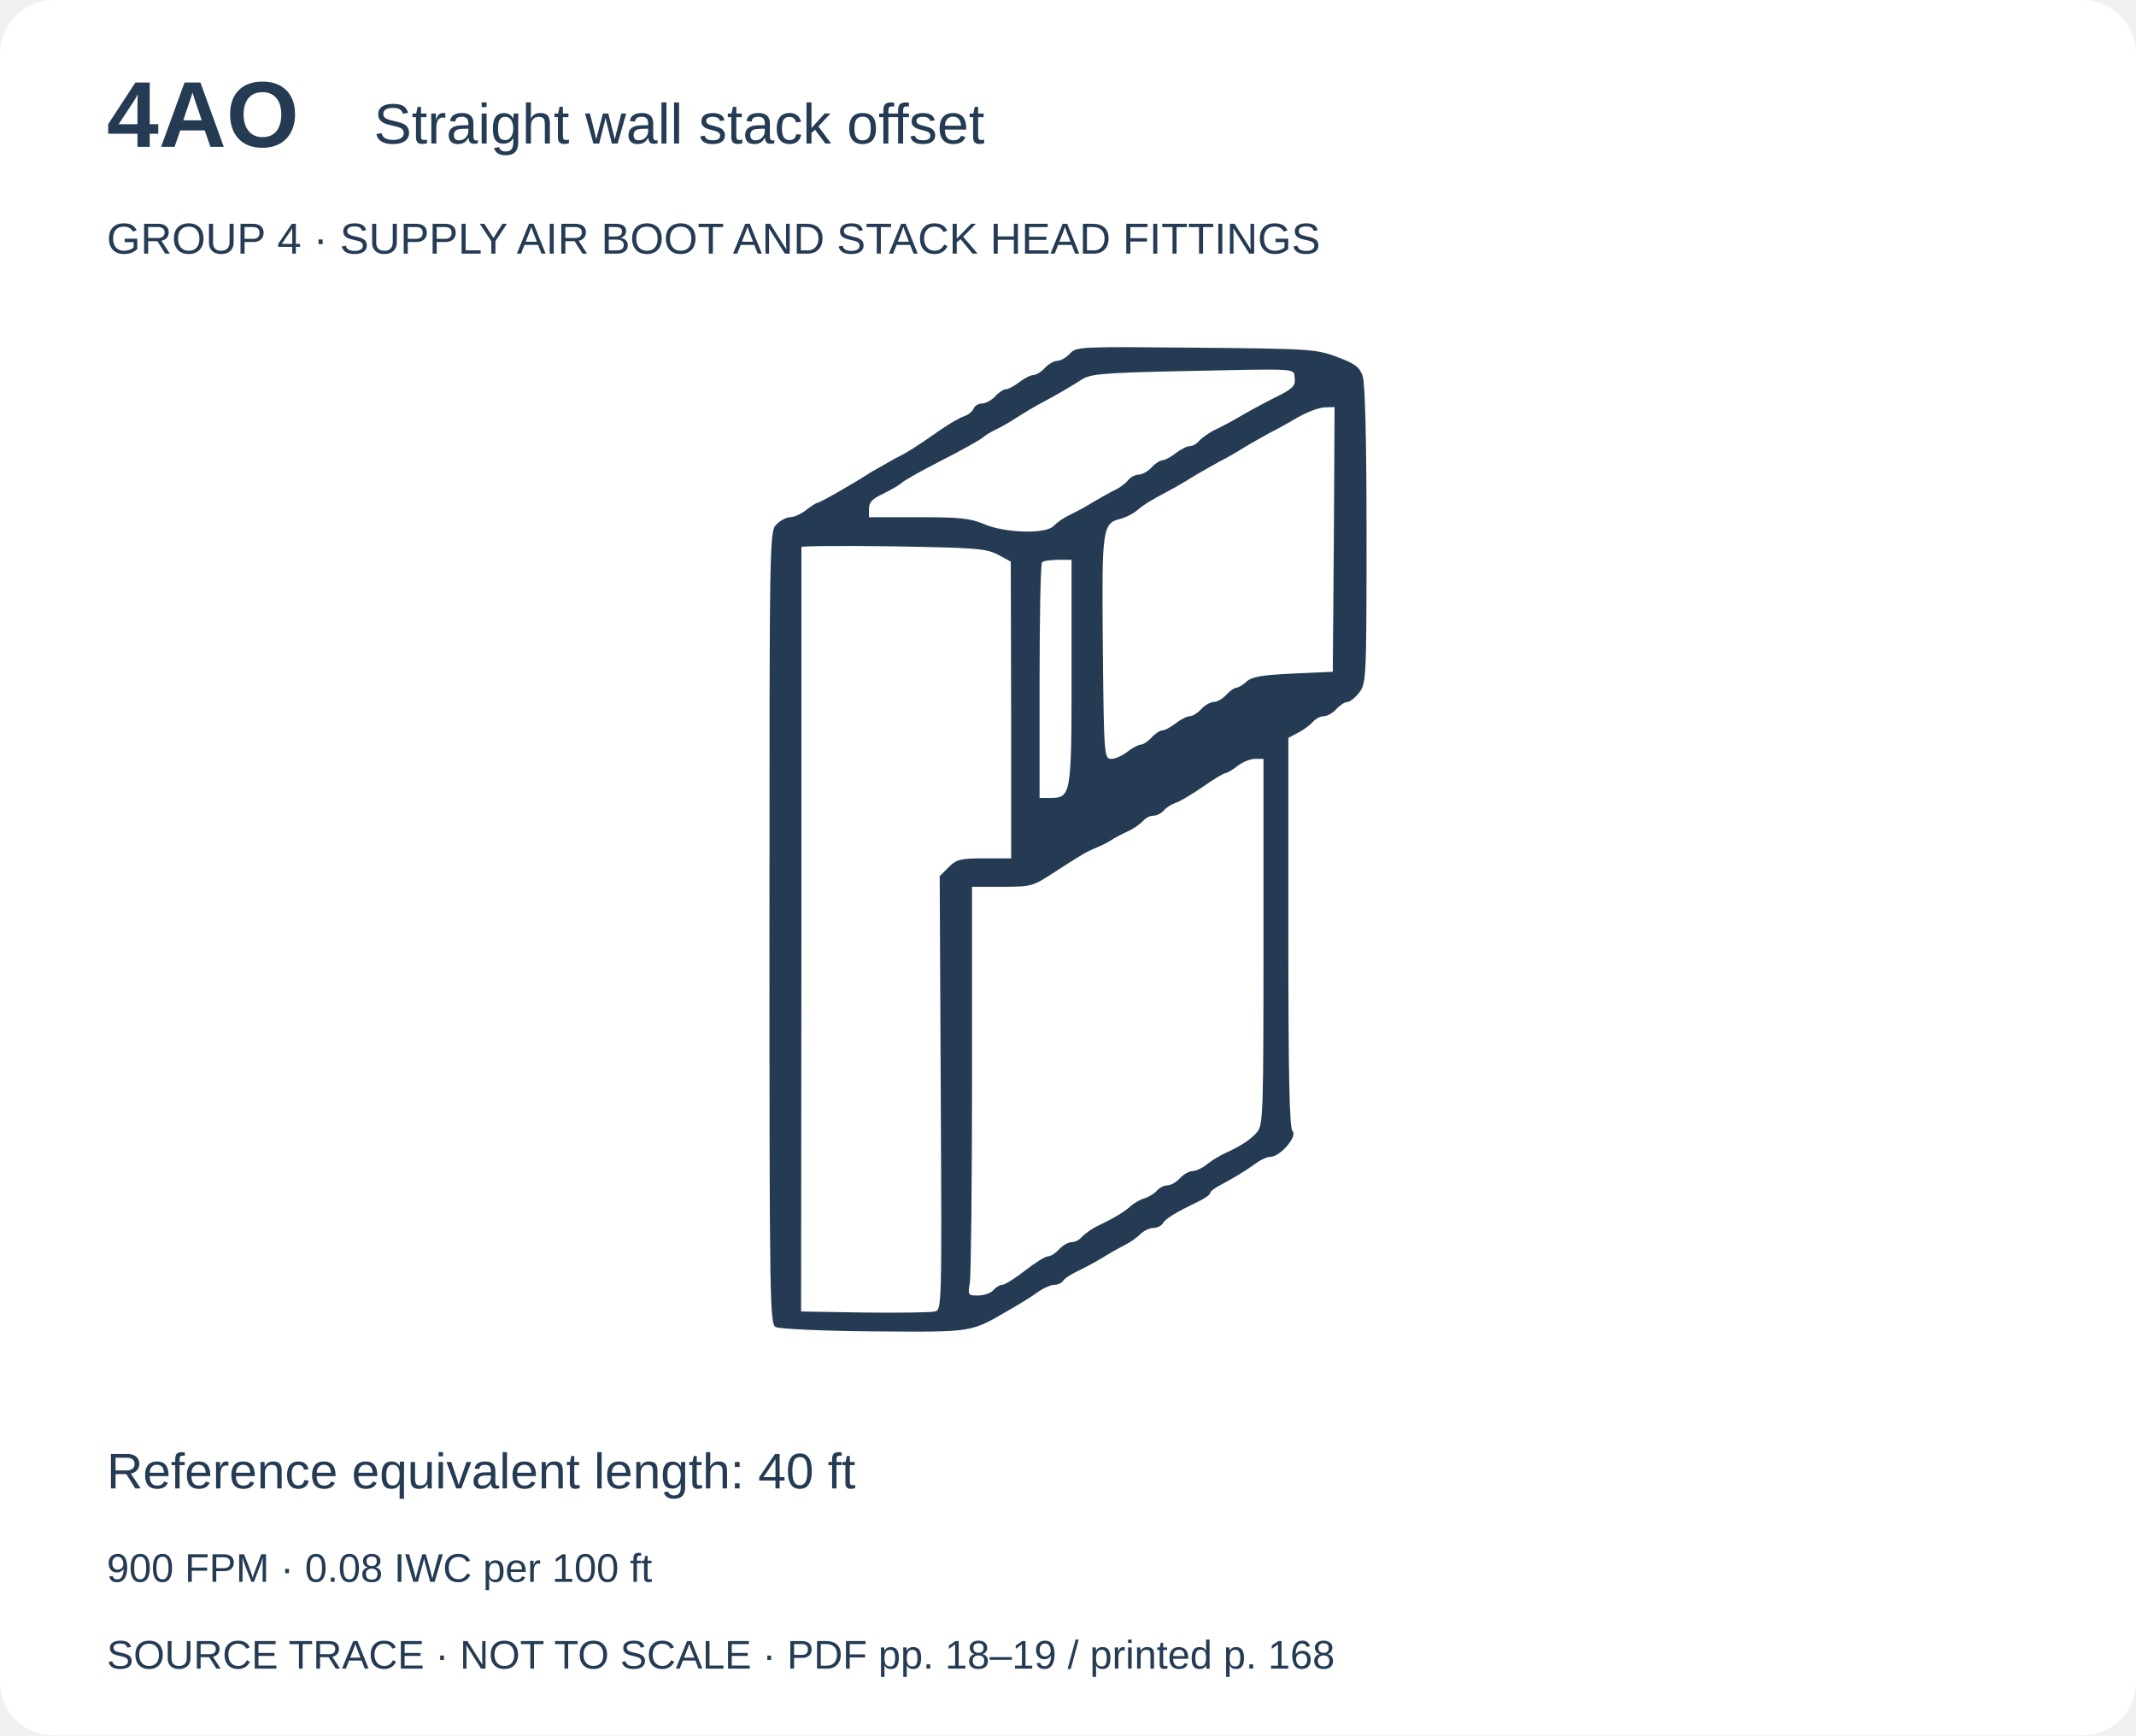
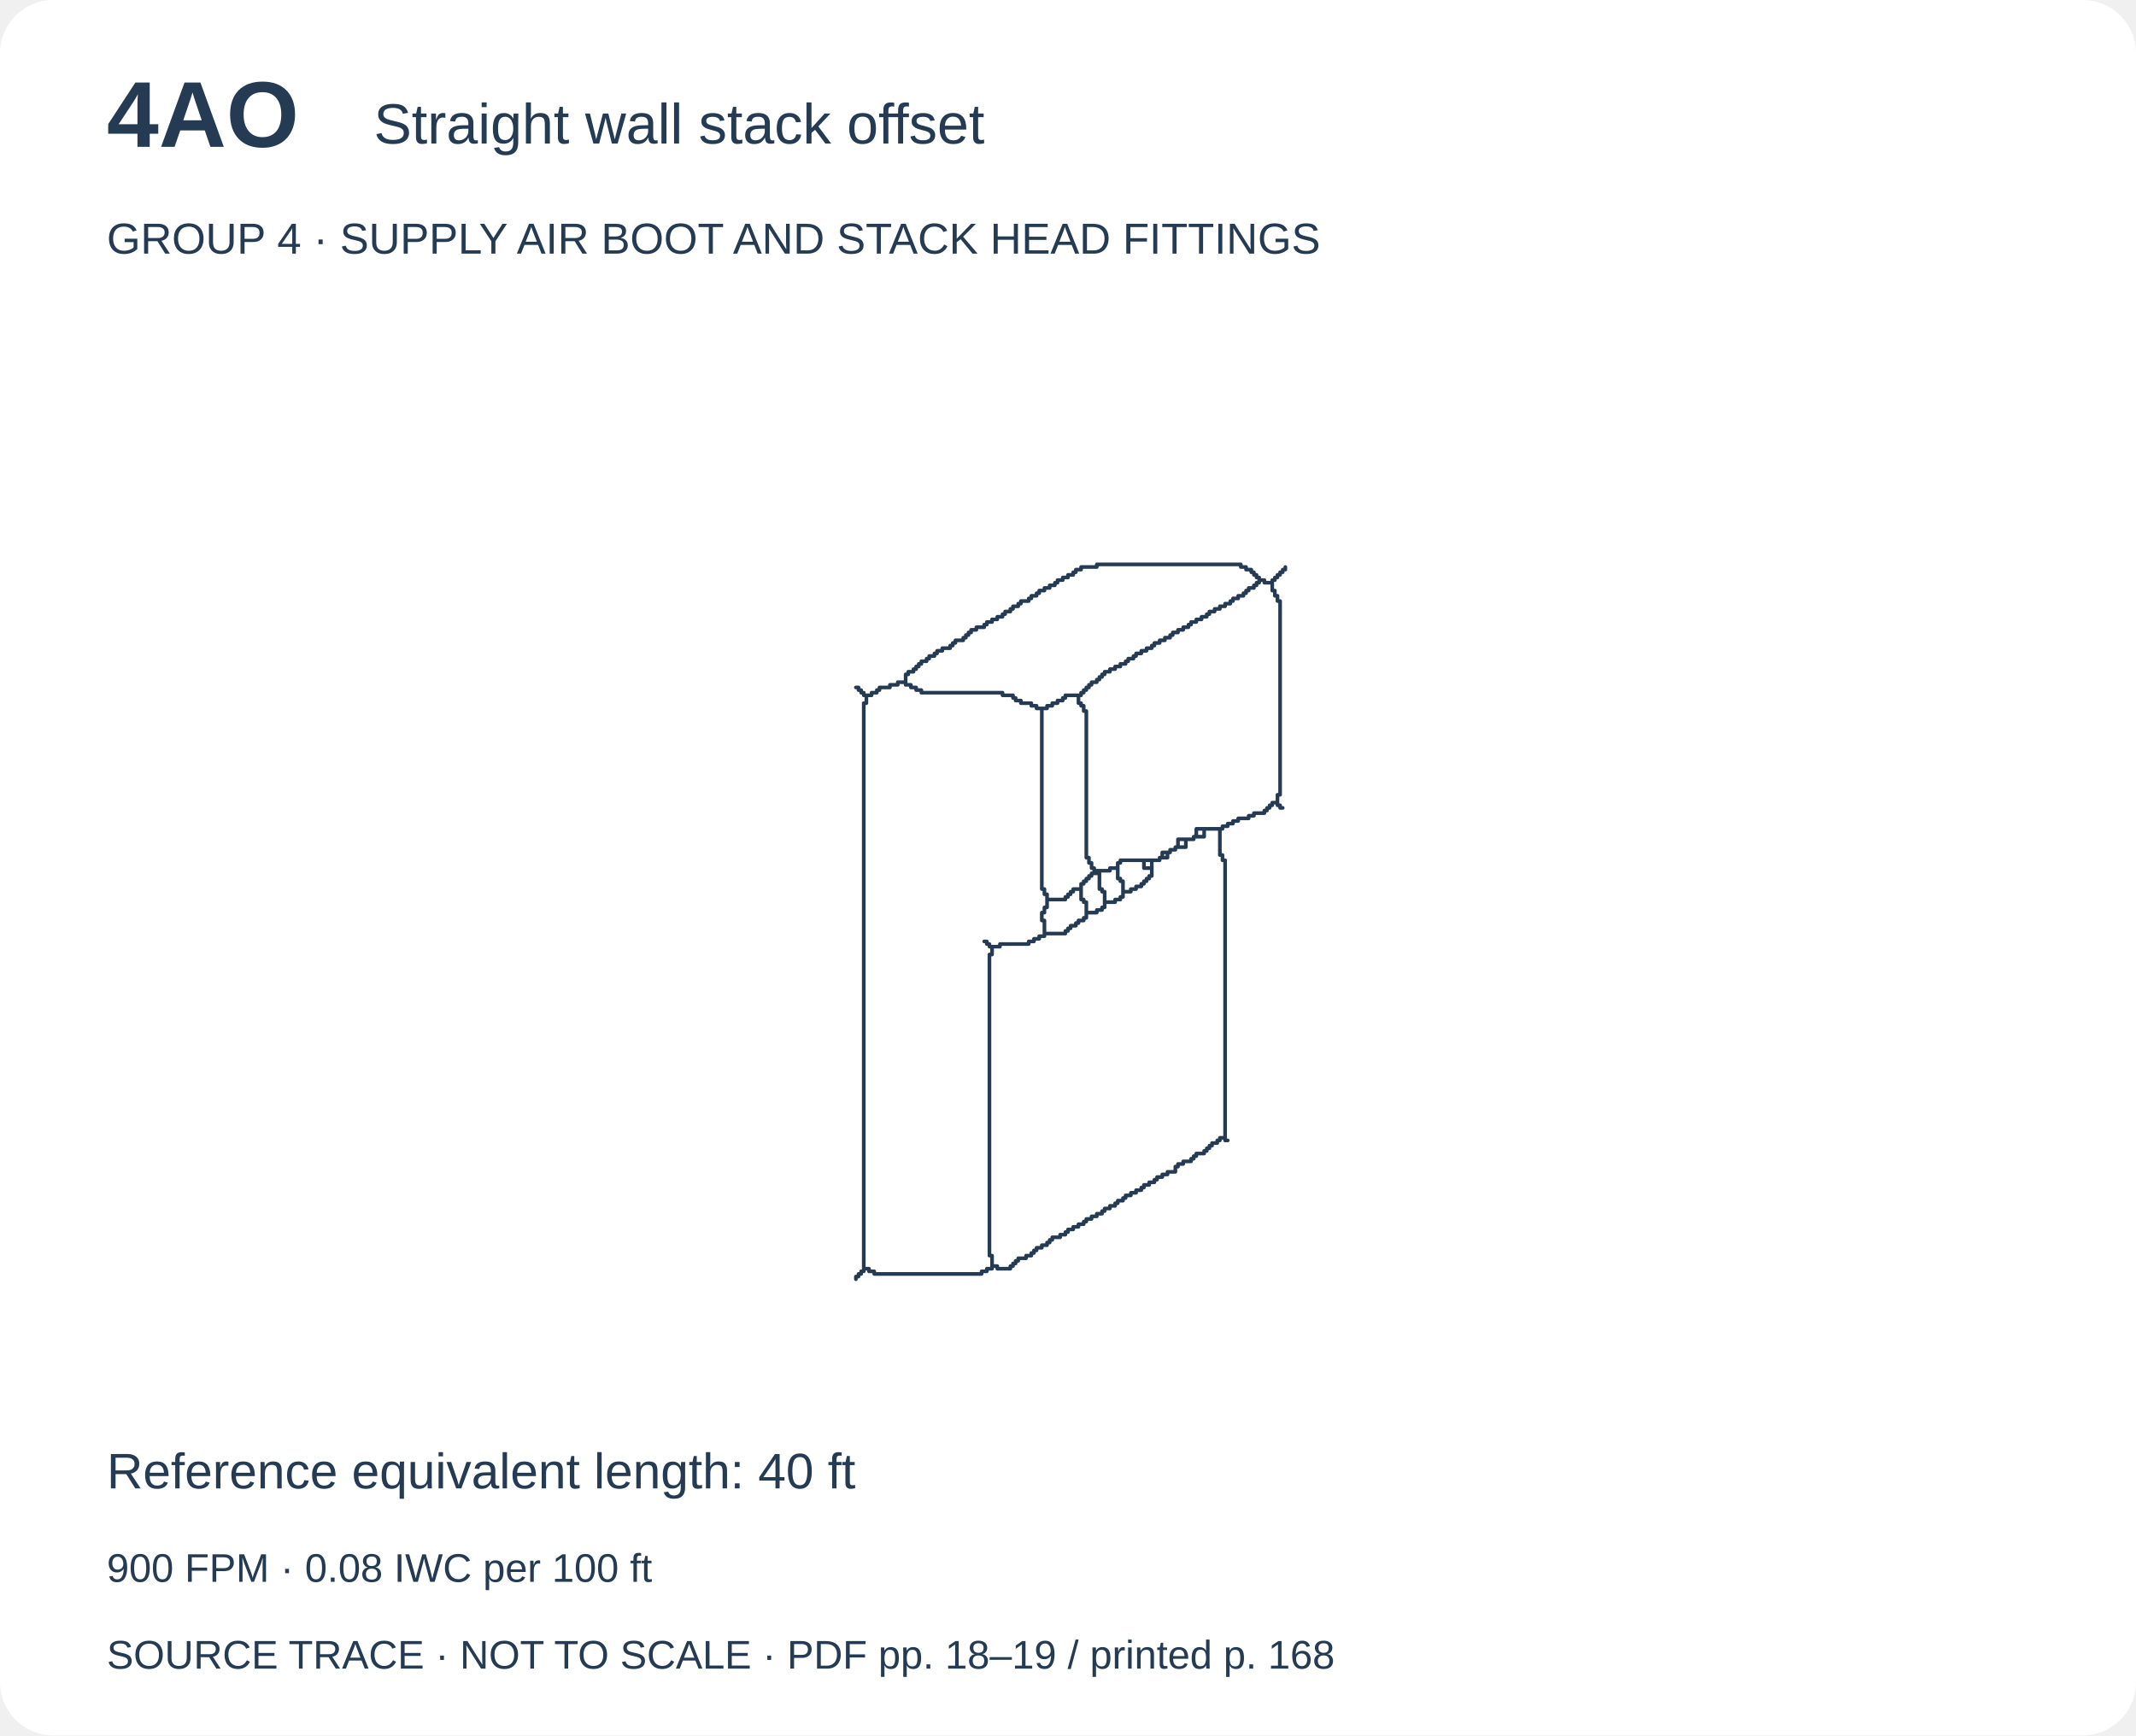
<svg xmlns="http://www.w3.org/2000/svg" width="640" height="520" viewBox="0 0 640 520" role="img" aria-labelledby="title desc">
  <style>text{font-family:Arial,sans-serif;fill:#243b53}</style>
  <rect width="640" height="520" rx="16" fill="white" />
  <text x="32" y="44" font-size="28" font-weight="700">4AO</text>
  <text x="112" y="43" font-size="17">Straight wall stack offset</text>
  <text x="32" y="76" font-size="13">GROUP 4 · SUPPLY AIR BOOT AND STACK HEAD FITTINGS</text>
-   <svg x="55" y="104" width="530" height="295" viewBox="0 0 168 277.016" preserveAspectRatio="xMidYMid meet">
-     <g transform="translate(-28,295.8686) scale(0.1,-0.1)" fill="#243b53" stroke="none">
-       <path d="M1125 2940 c-10 -11 -26 -20 -35 -20 -9 0 -25 -9 -35 -20 -10 -11 -25 -20 -32 -20 -8 0 -26 -9 -40 -20 -14 -11 -31 -20 -38 -20 -6 0 -20 -9 -30 -20 -10 -11 -27 -20 -37 -20 -10 0 -21 -7 -24 -15 -3 -8 -15 -17 -26 -21 -11 -3 -40 -20 -65 -37 -67 -47 -95 -65 -128 -81 -16 -9 -46 -26 -67 -38 -64 -41 -148 -88 -154 -88 -3 0 -17 -9 -31 -20 -14 -11 -34 -20 -44 -20 -11 0 -28 -9 -39 -20 -20 -20 -20 -33 -20 -1135 0 -1065 1 -1115 18 -1124 10 -5 134 -11 278 -12 284 -2 268 -4 385 64 30 17 66 40 79 50 14 9 32 17 42 17 9 0 20 5 24 11 3 6 21 18 38 26 17 8 49 25 71 38 22 14 51 30 65 37 14 7 33 20 43 30 10 10 26 18 37 18 10 0 23 6 27 13 8 14 37 31 101 62 17 8 32 19 32 23 0 5 15 16 33 25 37 20 62 35 96 59 13 10 31 18 40 18 28 0 77 58 63 72 -9 9 -12 149 -12 560 l0 547 28 15 c16 8 34 22 41 30 8 9 21 16 31 16 9 0 25 9 35 20 10 11 24 20 31 20 7 0 22 12 33 26 20 26 21 37 21 444 0 267 -4 428 -11 447 -8 25 -21 35 -72 54 -59 22 -76 23 -398 26 -326 3 -336 3 -354 -17z m633 -70 c2 -21 -6 -29 -55 -53 -32 -16 -76 -40 -98 -53 -22 -13 -54 -30 -71 -38 -17 -8 -36 -22 -44 -30 -7 -9 -19 -16 -27 -16 -8 0 -26 -9 -40 -20 -14 -11 -31 -20 -38 -20 -6 0 -20 -9 -30 -20 -10 -11 -26 -20 -35 -20 -10 0 -24 -7 -31 -16 -7 -9 -22 -20 -34 -26 -11 -5 -38 -20 -60 -33 -22 -14 -54 -31 -71 -39 -17 -8 -36 -22 -44 -30 -19 -24 -136 -21 -195 4 -39 17 -69 20 -186 20 l-139 0 0 24 c0 18 10 28 38 41 20 10 44 23 52 30 8 8 60 37 115 65 55 28 107 57 115 64 8 7 26 18 40 24 14 7 39 21 55 32 17 11 44 27 60 36 51 27 89 49 120 69 26 18 53 21 285 26 340 7 314 9 318 -21z m110 -452 l-3 -373 -112 -5 c-87 -4 -115 -9 -130 -22 -11 -10 -24 -18 -30 -18 -5 0 -18 -9 -28 -20 -10 -11 -26 -20 -35 -20 -9 0 -25 -9 -35 -20 -10 -11 -25 -20 -32 -20 -8 0 -26 -9 -40 -20 -14 -11 -31 -20 -38 -20 -6 0 -20 -9 -30 -20 -10 -11 -24 -20 -30 -20 -7 0 -24 -9 -38 -20 -14 -11 -34 -20 -45 -20 -20 0 -21 6 -24 313 -3 339 -2 350 52 363 14 4 33 14 43 22 18 16 42 31 92 57 17 9 48 27 70 41 22 13 54 31 70 40 17 8 48 26 70 40 22 13 54 31 70 40 17 8 53 28 80 44 28 16 62 29 78 29 l27 1 -2 -372z m-946 -43 l37 -20 1 -417 0 -418 -75 0 c-68 0 -79 -3 -101 -25 l-25 -25 3 -610 c3 -604 3 -611 -17 -615 -11 -3 -100 -4 -198 -3 l-178 3 1 1073 c0 589 0 1075 0 1078 0 3 116 4 258 2 231 -4 261 -6 294 -23z m208 -332 c0 -349 -1 -353 -62 -353 l-28 0 0 328 c0 181 3 332 7 335 3 4 24 7 45 7 l38 0 0 -317z m540 -757 c0 -474 -1 -515 -17 -535 -18 -22 -46 -40 -92 -61 -13 -6 -35 -19 -49 -30 -13 -11 -32 -20 -42 -20 -9 0 -25 -9 -35 -20 -10 -11 -26 -20 -35 -20 -10 0 -23 -7 -30 -15 -6 -8 -22 -17 -33 -21 -12 -3 -30 -13 -40 -22 -20 -18 -49 -35 -93 -56 -17 -8 -36 -22 -44 -30 -7 -9 -20 -16 -30 -16 -9 0 -25 -9 -35 -20 -10 -11 -24 -20 -32 -20 -7 0 -36 -18 -64 -40 -28 -22 -57 -40 -64 -40 -7 0 -18 -7 -25 -15 -7 -8 -26 -15 -43 -15 -29 0 -29 1 -23 37 3 21 6 280 6 576 l0 537 85 0 c81 0 87 2 142 38 82 53 95 61 123 72 14 6 32 15 40 20 8 6 29 17 46 25 17 7 36 21 44 29 7 9 20 16 30 16 10 0 23 7 30 15 6 8 21 17 32 21 12 3 46 24 77 45 31 22 60 39 64 39 5 0 20 9 34 20 14 11 36 20 49 20 l24 0 0 -514z" />
-     </g>
+   <svg x="55" y="104" width="530" height="295" viewBox="0 0 220 376" preserveAspectRatio="xMidYMid meet">
+     <path d="M121 83L122 83M121 83L121 84M122 83L123 83M123 83L124 83M124 83L125 83M125 83L126 83M126 83L127 83M127 83L128 83M128 83L129 83M129 83L130 83M130 83L131 83M131 83L132 83M132 83L133 83M133 83L134 83M134 83L135 83M135 83L136 83M136 83L137 83M137 83L138 83M138 83L139 83M139 83L140 83M140 83L141 83M141 83L142 83M142 83L143 83M143 83L144 83M144 83L145 83M145 83L146 83M146 83L147 83M147 83L148 83M148 83L149 83M149 83L150 83M150 83L151 83M151 83L152 83M152 83L153 83M153 83L154 83M154 83L155 83M155 83L156 83M156 83L157 83M157 83L158 83M158 83L159 83M159 83L160 83M160 83L161 83M161 83L162 83M162 83L163 83M163 83L164 83M164 83L165 83M165 83L166 83M166 83L167 83M167 83L168 83M168 83L169 83M169 83L170 83M170 83L171 83M171 83L172 83M172 83L173 83M173 83L174 83M174 83L175 83M175 83L176 83M176 83L176 84M115 84L116 84M115 84L115 85M116 84L117 84M117 84L118 84M118 84L119 84M119 84L120 84M120 84L121 84M176 84L177 84M177 84L178 84M178 84L178 85M193 84L193 85M113 85L114 85M113 85L113 86M114 85L115 85M178 85L179 85M179 85L180 85M180 85L180 86M192 85L193 85M192 85L192 86M112 86L113 86M112 86L112 87M180 86L181 86M181 86L181 87M191 86L192 86M191 86L191 87M110 87L111 87M110 87L110 88M111 87L112 87M181 87L182 87M182 87L182 88M190 87L191 87M190 87L190 88M108 88L109 88M108 88L108 89M109 88L110 88M182 88L183 88M183 88L183 89M189 88L190 88M189 88L189 89M106 89L107 89M106 89L106 90M107 89L108 89M183 89L184 89M183 89L183 90M184 89L185 89M185 89L185 90M188 89L189 89M188 89L188 90M105 90L106 90M105 90L105 91M182 90L183 90M182 90L182 91M185 90L186 90M186 90L187 90M187 90L188 90M188 90L188 91M103 91L104 91M103 91L103 92M104 91L105 91M181 91L182 91M181 91L181 92M188 91L188 92M101 92L102 92M101 92L101 93M102 92L103 92M179 92L180 92M179 92L179 93M180 92L181 92M188 92L188 93M99 93L100 93M99 93L99 94M100 93L101 93M178 93L179 93M178 93L178 94M188 93L189 93M189 93L189 94M98 94L99 94M98 94L98 95M177 94L178 94M177 94L177 95M189 94L189 95M96 95L97 95M96 95L96 96M97 95L98 95M175 95L176 95M175 95L175 96M176 95L177 95M189 95L190 95M190 95L190 96M95 96L96 96M95 96L95 97M173 96L174 96M173 96L173 97M174 96L175 96M190 96L190 97M92 97L93 97M92 97L92 98M93 97L94 97M94 97L95 97M172 97L173 97M172 97L172 98M190 97L191 97M191 97L191 98M91 98L92 98M91 98L91 99M170 98L171 98M170 98L170 99M171 98L172 98M191 98L191 99M89 99L90 99M89 99L89 100M90 99L91 99M168 99L169 99M168 99L168 100M169 99L170 99M191 99L191 100M88 100L89 100M88 100L88 101M166 100L167 100M166 100L166 101M167 100L168 100M191 100L191 101M86 101L87 101M86 101L86 102M87 101L88 101M164 101L165 101M164 101L164 102M165 101L166 101M191 101L191 102M85 102L86 102M85 102L85 103M163 102L164 102M163 102L163 103M191 102L191 103M83 103L84 103M83 103L83 104M84 103L85 103M161 103L162 103M161 103L161 104M162 103L163 103M191 103L191 104M81 104L82 104M81 104L81 105M82 104L83 104M159 104L160 104M159 104L159 105M160 104L161 104M191 104L191 105M79 105L80 105M79 105L79 106M80 105L81 105M157 105L158 105M157 105L157 106M158 105L159 105M191 105L191 106M78 106L79 106M78 106L78 107M156 106L157 106M156 106L156 107M191 106L191 107M75 107L76 107M75 107L75 108M76 107L77 107M77 107L78 107M154 107L155 107M154 107L154 108M155 107L156 107M191 107L191 108M73 108L74 108M73 108L73 109M74 108L75 108M152 108L153 108M152 108L152 109M153 108L154 108M191 108L191 109M72 109L73 109M72 109L72 110M150 109L151 109M150 109L150 110M151 109L152 109M191 109L191 110M71 110L72 110M71 110L71 111M149 110L150 110M149 110L149 111M191 110L191 111M70 111L71 111M70 111L70 112M147 111L148 111M147 111L147 112M148 111L149 111M191 111L191 112M67 112L68 112M67 112L67 113M68 112L69 112M69 112L70 112M145 112L146 112M145 112L145 113M146 112L147 112M191 112L191 113M66 113L67 113M66 113L66 114M143 113L144 113M143 113L143 114M144 113L145 113M191 113L191 114M65 114L66 114M65 114L65 115M142 114L143 114M142 114L142 115M191 114L191 115M62 115L63 115M62 115L62 116M63 115L64 115M64 115L65 115M140 115L141 115M140 115L140 116M141 115L142 115M191 115L191 116M60 116L61 116M60 116L60 117M61 116L62 116M138 116L139 116M138 116L138 117M139 116L140 116M191 116L191 117M59 117L60 117M59 117L59 118M136 117L137 117M136 117L136 118M137 117L138 117M191 117L191 118M57 118L58 118M57 118L57 119M58 118L59 118M135 118L136 118M135 118L135 119M191 118L191 119M56 119L57 119M56 119L56 120M133 119L134 119M133 119L133 120M134 119L135 119M191 119L191 120M54 120L55 120M54 120L54 121M55 120L56 120M132 120L133 120M132 120L132 121M191 120L191 121M53 121L54 121M53 121L53 122M130 121L131 121M130 121L130 122M131 121L132 121M191 121L191 122M52 122L53 122M52 122L52 123M128 122L129 122M128 122L128 123M129 122L130 122M191 122L191 123M51 123L52 123M51 123L51 124M126 123L127 123M126 123L126 124M127 123L128 123M191 123L191 124M49 124L50 124M49 124L49 125M50 124L51 124M124 124L125 124M124 124L124 125M125 124L126 124M191 124L191 125M48 125L49 125M48 125L48 126M123 125L124 125M123 125L123 126M191 125L191 126M48 126L48 127M122 126L123 126M122 126L122 127M191 126L191 127M48 127L48 128M121 127L122 127M121 127L121 128M191 127L191 128M45 128L46 128M45 128L45 129M46 128L47 128M47 128L48 128M48 128L48 129M119 128L120 128M119 128L119 129M120 128L121 128M191 128L191 129M42 129L43 129M42 129L42 130M43 129L44 129M44 129L45 129M48 129L49 129M49 129L50 129M50 129L50 130M118 129L119 129M118 129L118 130M191 129L191 130M29 130L30 130M30 130L30 131M38 130L39 130M38 130L38 131M39 130L40 130M40 130L41 130M41 130L42 130M50 130L51 130M51 130L52 130M52 130L52 131M117 130L118 130M117 130L117 131M191 130L191 131M30 131L31 131M31 131L31 132M37 131L38 131M37 131L37 132M52 131L53 131M53 131L54 131M54 131L54 132M116 131L117 131M116 131L116 132M191 131L191 132M31 132L32 132M32 132L32 133M35 132L36 132M35 132L35 133M36 132L37 132M54 132L55 132M55 132L56 132M56 132L57 132M57 132L58 132M58 132L59 132M59 132L60 132M60 132L61 132M61 132L62 132M62 132L63 132M63 132L64 132M64 132L65 132M65 132L66 132M66 132L67 132M67 132L68 132M68 132L69 132M69 132L70 132M70 132L71 132M71 132L72 132M72 132L73 132M73 132L74 132M74 132L75 132M75 132L76 132M76 132L77 132M77 132L78 132M78 132L79 132M79 132L80 132M80 132L81 132M81 132L82 132M82 132L83 132M83 132L84 132M84 132L85 132M85 132L85 133M115 132L116 132M115 132L115 133M191 132L191 133M32 133L33 133M33 133L34 133M33 133L33 134M34 133L35 133M85 133L86 133M86 133L87 133M87 133L88 133M88 133L89 133M89 133L89 134M109 133L110 133M109 133L109 134M110 133L111 133M111 133L112 133M112 133L113 133M113 133L114 133M114 133L115 133M114 133L114 134M191 133L191 134M33 134L33 135M89 134L90 134M90 134L90 135M108 134L109 134M108 134L108 135M114 134L114 135M191 134L191 135M33 135L33 136M90 135L91 135M91 135L92 135M92 135L92 136M106 135L107 135M106 135L106 136M107 135L108 135M114 135L114 136M191 135L191 136M32 136L33 136M32 136L32 137M92 136L93 136M93 136L94 136M94 136L95 136M95 136L96 136M96 136L96 137M104 136L105 136M104 136L104 137M105 136L106 136M114 136L115 136M115 136L115 137M191 136L191 137M32 137L32 138M96 137L97 137M97 137L98 137M98 137L98 138M102 137L103 137M102 137L102 138M103 137L104 137M115 137L116 137M116 137L116 138M191 137L191 138M32 138L32 139M98 138L99 138M99 138L100 138M100 138L101 138M100 138L100 139M101 138L102 138M116 138L116 139M191 138L191 139M32 139L32 140M100 139L100 140M116 139L117 139M117 139L117 140M191 139L191 140M32 140L32 141M100 140L100 141M117 140L117 141M191 140L191 141M32 141L32 142M100 141L100 142M117 141L117 142M191 141L191 142M32 142L32 143M100 142L100 143M117 142L117 143M191 142L191 143M32 143L32 144M100 143L100 144M117 143L117 144M191 143L191 144M32 144L32 145M100 144L100 145M117 144L117 145M191 144L191 145M32 145L32 146M100 145L100 146M117 145L117 146M191 145L191 146M32 146L32 147M100 146L100 147M117 146L117 147M191 146L191 147M32 147L32 148M100 147L100 148M117 147L117 148M191 147L191 148M32 148L32 149M100 148L100 149M117 148L117 149M191 148L191 149M32 149L32 150M100 149L100 150M117 149L117 150M191 149L191 150M32 150L32 151M100 150L100 151M117 150L117 151M191 150L191 151M32 151L32 152M100 151L100 152M117 151L117 152M191 151L191 152M32 152L32 153M100 152L100 153M117 152L117 153M191 152L191 153M32 153L32 154M100 153L100 154M117 153L117 154M191 153L191 154M32 154L32 155M100 154L100 155M117 154L117 155M191 154L191 155M32 155L32 156M100 155L100 156M117 155L117 156M191 155L191 156M32 156L32 157M100 156L100 157M117 156L117 157M191 156L191 157M32 157L32 158M100 157L100 158M117 157L117 158M191 157L191 158M32 158L32 159M100 158L100 159M117 158L117 159M191 158L191 159M32 159L32 160M100 159L100 160M117 159L117 160M191 159L191 160M32 160L32 161M100 160L100 161M117 160L117 161M191 160L191 161M32 161L32 162M100 161L100 162M117 161L117 162M191 161L191 162M32 162L32 163M100 162L100 163M117 162L117 163M191 162L191 163M32 163L32 164M100 163L100 164M117 163L117 164M191 163L191 164M32 164L32 165M100 164L100 165M117 164L117 165M191 164L191 165M32 165L32 166M100 165L100 166M117 165L117 166M191 165L191 166M32 166L32 167M100 166L100 167M117 166L117 167M191 166L191 167M32 167L32 168M100 167L100 168M117 167L117 168M191 167L191 168M32 168L32 169M100 168L100 169M117 168L117 169M191 168L191 169M32 169L32 170M100 169L100 170M117 169L117 170M191 169L191 170M32 170L32 171M100 170L100 171M117 170L117 171M191 170L191 171M32 171L32 172M100 171L100 172M117 171L117 172M190 171L191 171M190 171L190 172M32 172L32 173M100 172L100 173M117 172L117 173M190 172L190 173M32 173L32 174M100 173L100 174M117 173L117 174M190 173L190 174M32 174L32 175M100 174L100 175M117 174L117 175M188 174L189 174M188 174L188 175M189 174L190 174M190 174L190 175M32 175L32 176M100 175L100 176M117 175L117 176M187 175L188 175M187 175L187 176M190 175L191 175M191 175L191 176M32 176L32 177M100 176L100 177M117 176L117 177M186 176L187 176M186 176L186 177M191 176L192 176M32 177L32 178M100 177L100 178M117 177L117 178M185 177L186 177M185 177L185 178M32 178L32 179M100 178L100 179M117 178L117 179M181 178L182 178M181 178L181 179M182 178L183 178M183 178L184 178M184 178L185 178M32 179L32 180M100 179L100 180M117 179L117 180M179 179L180 179M179 179L179 180M180 179L181 179M32 180L32 181M100 180L100 181M117 180L117 181M175 180L176 180M175 180L175 181M176 180L177 180M177 180L178 180M178 180L179 180M32 181L32 182M100 181L100 182M117 181L117 182M173 181L174 181M173 181L173 182M174 181L175 181M32 182L32 183M100 182L100 183M117 182L117 183M171 182L172 182M171 182L171 183M172 182L173 182M32 183L32 184M100 183L100 184M117 183L117 184M169 183L170 183M169 183L169 184M170 183L171 183M32 184L32 185M100 184L100 185M117 184L117 185M159 184L160 184M159 184L159 185M160 184L161 184M161 184L162 184M162 184L163 184M162 184L162 185M163 184L164 184M164 184L165 184M165 184L166 184M166 184L167 184M167 184L168 184M168 184L169 184M168 184L168 185M32 185L32 186M100 185L100 186M117 185L117 186M159 185L159 186M162 185L162 186M168 185L168 186M32 186L32 187M100 186L100 187M117 186L117 187M159 186L159 187M162 186L162 187M168 186L168 187M32 187L32 188M100 187L100 188M117 187L117 188M158 187L159 187M158 187L158 188M159 187L160 187M160 187L161 187M161 187L162 187M168 187L168 188M32 188L32 189M100 188L100 189M117 188L117 189M152 188L153 188M152 188L152 189M153 188L154 188M154 188L155 188M155 188L156 188M155 188L155 189M156 188L157 188M157 188L158 188M168 188L168 189M32 189L32 190M100 189L100 190M117 189L117 190M152 189L152 190M155 189L155 190M168 189L168 190M32 190L32 191M100 190L100 191M117 190L117 191M152 190L152 191M155 190L155 191M168 190L168 191M32 191L32 192M100 191L100 192M117 191L117 192M151 191L152 191M151 191L151 192M152 191L153 191M153 191L154 191M154 191L155 191M168 191L168 192M32 192L32 193M100 192L100 193M117 192L117 193M149 192L150 192M149 192L149 193M150 192L151 192M168 192L168 193M32 193L32 194M100 193L100 194M117 193L117 194M146 193L147 193M146 193L146 194M147 193L148 193M148 193L149 193M148 193L148 194M168 193L168 194M32 194L32 195M100 194L100 195M117 194L117 195M146 194L146 195M148 194L148 195M168 194L169 194M169 194L169 195M32 195L32 196M100 195L100 196M117 195L118 195M118 195L118 196M145 195L146 195M145 195L145 196M146 195L147 195M147 195L148 195M169 195L169 196M32 196L32 197M100 196L100 197M118 196L118 197M130 196L131 196M130 196L130 197M131 196L132 196M132 196L133 196M133 196L134 196M134 196L135 196M135 196L136 196M136 196L137 196M137 196L138 196M138 196L139 196M139 196L140 196M139 196L139 197M140 196L141 196M141 196L142 196M142 196L143 196M142 196L142 197M143 196L144 196M144 196L145 196M169 196L170 196M170 196L170 197M32 197L32 198M100 197L100 198M118 197L119 197M119 197L119 198M129 197L130 197M129 197L129 198M139 197L139 198M142 197L142 198M170 197L170 198M32 198L32 199M100 198L100 199M119 198L119 199M129 198L129 199M139 198L139 199M142 198L142 199M170 198L170 199M32 199L32 200M100 199L100 200M119 199L120 199M120 199L120 200M126 199L127 199M126 199L126 200M127 199L128 199M128 199L129 199M129 199L129 200M139 199L140 199M140 199L141 199M141 199L142 199M142 199L142 200M170 199L170 200M32 200L32 201M100 200L100 201M120 200L121 200M120 200L120 201M121 200L122 200M121 200L121 201M122 200L123 200M122 200L122 201M123 200L124 200M124 200L125 200M125 200L126 200M129 200L129 201M142 200L142 201M170 200L170 201M32 201L32 202M100 201L100 202M119 201L120 201M119 201L119 202M120 201L121 201M121 201L122 201M122 201L122 202M129 201L129 202M142 201L142 202M170 201L170 202M32 202L32 203M100 202L100 203M118 202L119 202M118 202L118 203M122 202L122 203M129 202L129 203M141 202L142 202M141 202L141 203M170 202L170 203M32 203L32 204M100 203L100 204M117 203L118 203M117 203L117 204M122 203L122 204M129 203L130 203M130 203L130 204M140 203L141 203M140 203L140 204M170 203L170 204M32 204L32 205M100 204L100 205M116 204L117 204M116 204L116 205M122 204L122 205M130 204L131 204M131 204L131 205M139 204L140 204M139 204L139 205M170 204L170 205M32 205L32 206M100 205L100 206M115 205L116 205M115 205L115 206M122 205L122 206M131 205L131 206M138 205L139 205M138 205L138 206M170 205L170 206M32 206L32 207M100 206L100 207M115 206L115 207M122 206L122 207M131 206L131 207M136 206L137 206M136 206L136 207M137 206L138 206M170 206L170 207M32 207L32 208M100 207L101 207M101 207L101 208M112 207L113 207M112 207L112 208M113 207L114 207M114 207L115 207M115 207L115 208M122 207L123 207M123 207L123 208M131 207L131 208M134 207L135 207M134 207L134 208M135 207L136 207M170 207L170 208M32 208L32 209M101 208L101 209M111 208L112 208M111 208L111 209M115 208L115 209M123 208L124 208M124 208L124 209M131 208L132 208M131 208L131 209M132 208L133 208M133 208L134 208M170 208L170 209M32 209L32 210M101 209L102 209M102 209L102 210M110 209L111 209M110 209L110 210M115 209L115 210M124 209L124 210M131 209L131 210M170 209L170 210M32 210L32 211M102 210L102 211M109 210L110 210M109 210L109 211M115 210L115 211M124 210L124 211M130 210L131 210M130 210L130 211M170 210L170 211M32 211L32 212M102 211L103 211M102 211L102 212M103 211L104 211M104 211L105 211M105 211L106 211M106 211L107 211M107 211L108 211M108 211L109 211M115 211L116 211M116 211L116 212M124 211L124 212M128 211L129 211M128 211L128 212M129 211L130 211M170 211L170 212M32 212L32 213M102 212L102 213M116 212L117 212M117 212L117 213M124 212L125 212M124 212L124 213M125 212L126 212M126 212L127 212M127 212L128 212M170 212L170 213M32 213L32 214M102 213L102 214M117 213L117 214M124 213L124 214M170 213L170 214M32 214L32 215M101 214L102 214M101 214L101 215M117 214L117 215M123 214L124 214M123 214L123 215M170 214L170 215M32 215L32 216M101 215L101 216M117 215L117 216M121 215L122 215M121 215L121 216M122 215L123 215M170 215L170 216M32 216L32 217M100 216L101 216M100 216L100 217M117 216L118 216M117 216L117 217M118 216L119 216M119 216L120 216M120 216L121 216M170 216L170 217M32 217L32 218M100 217L100 218M117 217L117 218M170 217L170 218M32 218L32 219M100 218L100 219M116 218L117 218M116 218L116 219M170 218L170 219M32 219L32 220M100 219L101 219M101 219L101 220M114 219L115 219M114 219L114 220M115 219L116 219M170 219L170 220M32 220L32 221M101 220L101 221M113 220L114 220M113 220L113 221M170 220L170 221M32 221L32 222M101 221L101 222M111 221L112 221M111 221L111 222M112 221L113 221M170 221L170 222M32 222L32 223M101 222L101 223M110 222L111 222M110 222L110 223M170 222L170 223M32 223L32 224M101 223L101 224M109 223L110 223M109 223L109 224M170 223L170 224M32 224L32 225M101 224L102 224M101 224L101 225M102 224L103 224M103 224L104 224M104 224L105 224M105 224L106 224M106 224L107 224M107 224L108 224M108 224L109 224M170 224L170 225M32 225L32 226M99 225L100 225M99 225L99 226M100 225L101 225M170 225L170 226M32 226L32 227M97 226L98 226M97 226L97 227M98 226L99 226M170 226L170 227M32 227L32 228M78 227L79 227M79 227L79 228M95 227L96 227M95 227L95 228M96 227L97 227M170 227L170 228M32 228L32 229M79 228L80 228M80 228L80 229M84 228L85 228M84 228L84 229M85 228L86 228M86 228L87 228M87 228L88 228M88 228L89 228M89 228L90 228M90 228L91 228M91 228L92 228M92 228L93 228M93 228L94 228M94 228L95 228M170 228L170 229M32 229L32 230M80 229L81 229M81 229L82 229M81 229L81 230M82 229L83 229M83 229L84 229M170 229L170 230M32 230L32 231M81 230L81 231M170 230L170 231M32 231L32 232M81 231L81 232M170 231L170 232M32 232L32 233M80 232L81 232M80 232L80 233M170 232L170 233M32 233L32 234M80 233L80 234M170 233L170 234M32 234L32 235M80 234L80 235M170 234L170 235M32 235L32 236M80 235L80 236M170 235L170 236M32 236L32 237M80 236L80 237M170 236L170 237M32 237L32 238M80 237L80 238M170 237L170 238M32 238L32 239M80 238L80 239M170 238L170 239M32 239L32 240M80 239L80 240M170 239L170 240M32 240L32 241M80 240L80 241M170 240L170 241M32 241L32 242M80 241L80 242M170 241L170 242M32 242L32 243M80 242L80 243M170 242L170 243M32 243L32 244M80 243L80 244M170 243L170 244M32 244L32 245M80 244L80 245M170 244L170 245M32 245L32 246M80 245L80 246M170 245L170 246M32 246L32 247M80 246L80 247M170 246L170 247M32 247L32 248M80 247L80 248M170 247L170 248M32 248L32 249M80 248L80 249M170 248L170 249M32 249L32 250M80 249L80 250M170 249L170 250M32 250L32 251M80 250L80 251M170 250L170 251M32 251L32 252M80 251L80 252M170 251L170 252M32 252L32 253M80 252L80 253M170 252L170 253M32 253L32 254M80 253L80 254M170 253L170 254M32 254L32 255M80 254L80 255M170 254L170 255M32 255L32 256M80 255L80 256M170 255L170 256M32 256L32 257M80 256L80 257M170 256L170 257M32 257L32 258M80 257L80 258M170 257L170 258M32 258L32 259M80 258L80 259M170 258L170 259M32 259L32 260M80 259L80 260M170 259L170 260M32 260L32 261M80 260L80 261M170 260L170 261M32 261L32 262M80 261L80 262M170 261L170 262M32 262L32 263M80 262L80 263M170 262L170 263M32 263L32 264M80 263L80 264M170 263L170 264M32 264L32 265M80 264L80 265M170 264L170 265M32 265L32 266M80 265L80 266M170 265L170 266M32 266L32 267M80 266L80 267M170 266L170 267M32 267L32 268M80 267L80 268M170 267L170 268M32 268L32 269M80 268L80 269M170 268L170 269M32 269L32 270M80 269L80 270M170 269L170 270M32 270L32 271M80 270L80 271M170 270L170 271M32 271L32 272M80 271L80 272M170 271L170 272M32 272L32 273M80 272L80 273M170 272L170 273M32 273L32 274M80 273L80 274M170 273L170 274M32 274L32 275M80 274L80 275M170 274L170 275M32 275L32 276M80 275L80 276M170 275L170 276M32 276L32 277M80 276L80 277M170 276L170 277M32 277L32 278M80 277L80 278M170 277L170 278M32 278L32 279M80 278L80 279M170 278L170 279M32 279L32 280M80 279L80 280M170 279L170 280M32 280L32 281M80 280L80 281M170 280L170 281M32 281L32 282M80 281L80 282M170 281L170 282M32 282L32 283M80 282L80 283M170 282L170 283M32 283L32 284M80 283L80 284M170 283L170 284M32 284L32 285M80 284L80 285M170 284L170 285M32 285L32 286M80 285L80 286M170 285L170 286M32 286L32 287M80 286L80 287M170 286L170 287M32 287L32 288M80 287L80 288M170 287L170 288M32 288L32 289M80 288L80 289M170 288L170 289M32 289L32 290M80 289L80 290M170 289L170 290M32 290L32 291M80 290L80 291M170 290L170 291M32 291L32 292M80 291L80 292M170 291L170 292M32 292L32 293M80 292L80 293M170 292L170 293M32 293L32 294M80 293L80 294M170 293L170 294M32 294L32 295M80 294L80 295M170 294L170 295M32 295L32 296M80 295L80 296M170 295L170 296M32 296L32 297M80 296L80 297M170 296L170 297M32 297L32 298M80 297L80 298M170 297L170 298M32 298L32 299M80 298L80 299M170 298L170 299M32 299L32 300M80 299L80 300M170 299L170 300M32 300L32 301M80 300L80 301M170 300L170 301M32 301L32 302M80 301L80 302M170 301L170 302M32 302L32 303M80 302L80 303M168 302L169 302M168 302L168 303M169 302L170 302M170 302L170 303M32 303L32 304M80 303L80 304M167 303L168 303M167 303L167 304M170 303L171 303M32 304L32 305M80 304L80 305M165 304L166 304M165 304L165 305M166 304L167 304M32 305L32 306M80 305L80 306M164 305L165 305M164 305L164 306M32 306L32 307M80 306L80 307M163 306L164 306M163 306L163 307M32 307L32 308M80 307L80 308M162 307L163 307M162 307L162 308M32 308L32 309M80 308L80 309M159 308L160 308M159 308L159 309M160 308L161 308M161 308L162 308M32 309L32 310M80 309L80 310M158 309L159 309M158 309L158 310M32 310L32 311M80 310L80 311M157 310L158 310M157 310L157 311M32 311L32 312M80 311L80 312M154 311L155 311M154 311L154 312M155 311L156 311M156 311L157 311M32 312L32 313M80 312L80 313M152 312L153 312M152 312L152 313M153 312L154 312M32 313L32 314M80 313L80 314M151 313L152 313M151 313L151 314M32 314L32 315M80 314L80 315M151 314L151 315M32 315L32 316M80 315L80 316M148 315L149 315M148 315L148 316M149 315L150 315M150 315L151 315M32 316L32 317M80 316L80 317M146 316L147 316M146 316L146 317M147 316L148 316M32 317L32 318M80 317L80 318M144 317L145 317M144 317L144 318M145 317L146 317M32 318L32 319M80 318L80 319M143 318L144 318M143 318L143 319M32 319L32 320M80 319L80 320M141 319L142 319M141 319L141 320M142 319L143 319M32 320L32 321M80 320L80 321M139 320L140 320M139 320L139 321M140 320L141 320M32 321L32 322M80 321L80 322M138 321L139 321M138 321L138 322M32 322L32 323M80 322L80 323M136 322L137 322M136 322L136 323M137 322L138 322M32 323L32 324M80 323L80 324M134 323L135 323M134 323L134 324M135 323L136 323M32 324L32 325M80 324L80 325M132 324L133 324M132 324L132 325M133 324L134 324M32 325L32 326M80 325L80 326M131 325L132 325M131 325L131 326M32 326L32 327M80 326L80 327M129 326L130 326M129 326L129 327M130 326L131 326M32 327L32 328M80 327L80 328M128 327L129 327M128 327L128 328M32 328L32 329M80 328L80 329M126 328L127 328M126 328L126 329M127 328L128 328M32 329L32 330M80 329L80 330M124 329L125 329M124 329L124 330M125 329L126 329M32 330L32 331M80 330L80 331M123 330L124 330M123 330L123 331M32 331L32 332M80 331L80 332M121 331L122 331M121 331L121 332M122 331L123 331M32 332L32 333M80 332L80 333M119 332L120 332M119 332L119 333M120 332L121 332M32 333L32 334M80 333L80 334M117 333L118 333M117 333L117 334M118 333L119 333M32 334L32 335M80 334L80 335M116 334L117 334M116 334L116 335M32 335L32 336M80 335L80 336M114 335L115 335M114 335L114 336M115 335L116 335M32 336L32 337M80 336L80 337M112 336L113 336M112 336L112 337M113 336L114 336M32 337L32 338M80 337L80 338M110 337L111 337M110 337L110 338M111 337L112 337M32 338L32 339M80 338L80 339M109 338L110 338M109 338L109 339M32 339L32 340M80 339L80 340M107 339L108 339M107 339L107 340M108 339L109 339M32 340L32 341M80 340L80 341M104 340L105 340M104 340L104 341M105 340L106 340M106 340L107 340M32 341L32 342M80 341L80 342M103 341L104 341M103 341L103 342M32 342L32 343M80 342L80 343M102 342L103 342M102 342L102 343M32 343L32 344M80 343L80 344M100 343L101 343M100 343L100 344M101 343L102 343M32 344L32 345M80 344L80 345M98 344L99 344M98 344L98 345M99 344L100 344M32 345L32 346M80 345L80 346M97 345L98 345M97 345L97 346M32 346L32 347M80 346L80 347M96 346L97 346M96 346L96 347M32 347L32 348M80 347L81 347M81 347L81 348M94 347L95 347M94 347L94 348M95 347L96 347M32 348L32 349M81 348L81 349M91 348L92 348M91 348L91 349M92 348L93 348M93 348L94 348M32 349L32 350M81 349L81 350M90 349L91 349M90 349L90 350M32 350L32 351M81 350L81 351M89 350L90 350M89 350L89 351M32 351L32 352M81 351L82 351M81 351L81 352M82 351L83 351M83 351L83 352M88 351L89 351M88 351L88 352M32 352L33 352M32 352L32 353M33 352L34 352M34 352L34 353M79 352L80 352M79 352L79 353M80 352L81 352M83 352L84 352M84 352L85 352M85 352L86 352M86 352L87 352M87 352L88 352M31 353L32 353M31 353L31 354M34 353L35 353M35 353L36 353M36 353L36 354M77 353L78 353M77 353L77 354M78 353L79 353M30 354L31 354M30 354L30 355M36 354L37 354M37 354L38 354M38 354L39 354M39 354L40 354M40 354L41 354M41 354L42 354M42 354L43 354M43 354L44 354M44 354L45 354M45 354L46 354M46 354L47 354M47 354L48 354M48 354L49 354M49 354L50 354M50 354L51 354M51 354L52 354M52 354L53 354M53 354L54 354M54 354L55 354M55 354L56 354M56 354L57 354M57 354L58 354M58 354L59 354M59 354L60 354M60 354L61 354M61 354L62 354M62 354L63 354M63 354L64 354M64 354L65 354M65 354L66 354M66 354L67 354M67 354L68 354M68 354L69 354M69 354L70 354M70 354L71 354M71 354L72 354M72 354L73 354M73 354L74 354M74 354L75 354M75 354L76 354M76 354L77 354M29 355L30 355M29 355L29 356" fill="none" stroke="#243b53" stroke-width="1.4" stroke-linecap="round" stroke-linejoin="round" />
  </svg>
  <text x="32" y="446" font-size="15">Reference equivalent length: 40 ft</text>
  <text x="32" y="474" font-size="12">900 FPM · 0.08 IWC per 100 ft</text>
  <text x="32" y="500" font-size="12">SOURCE TRACE · NOT TO SCALE · PDF pp. 18–19 / printed p. 168</text>
</svg>
